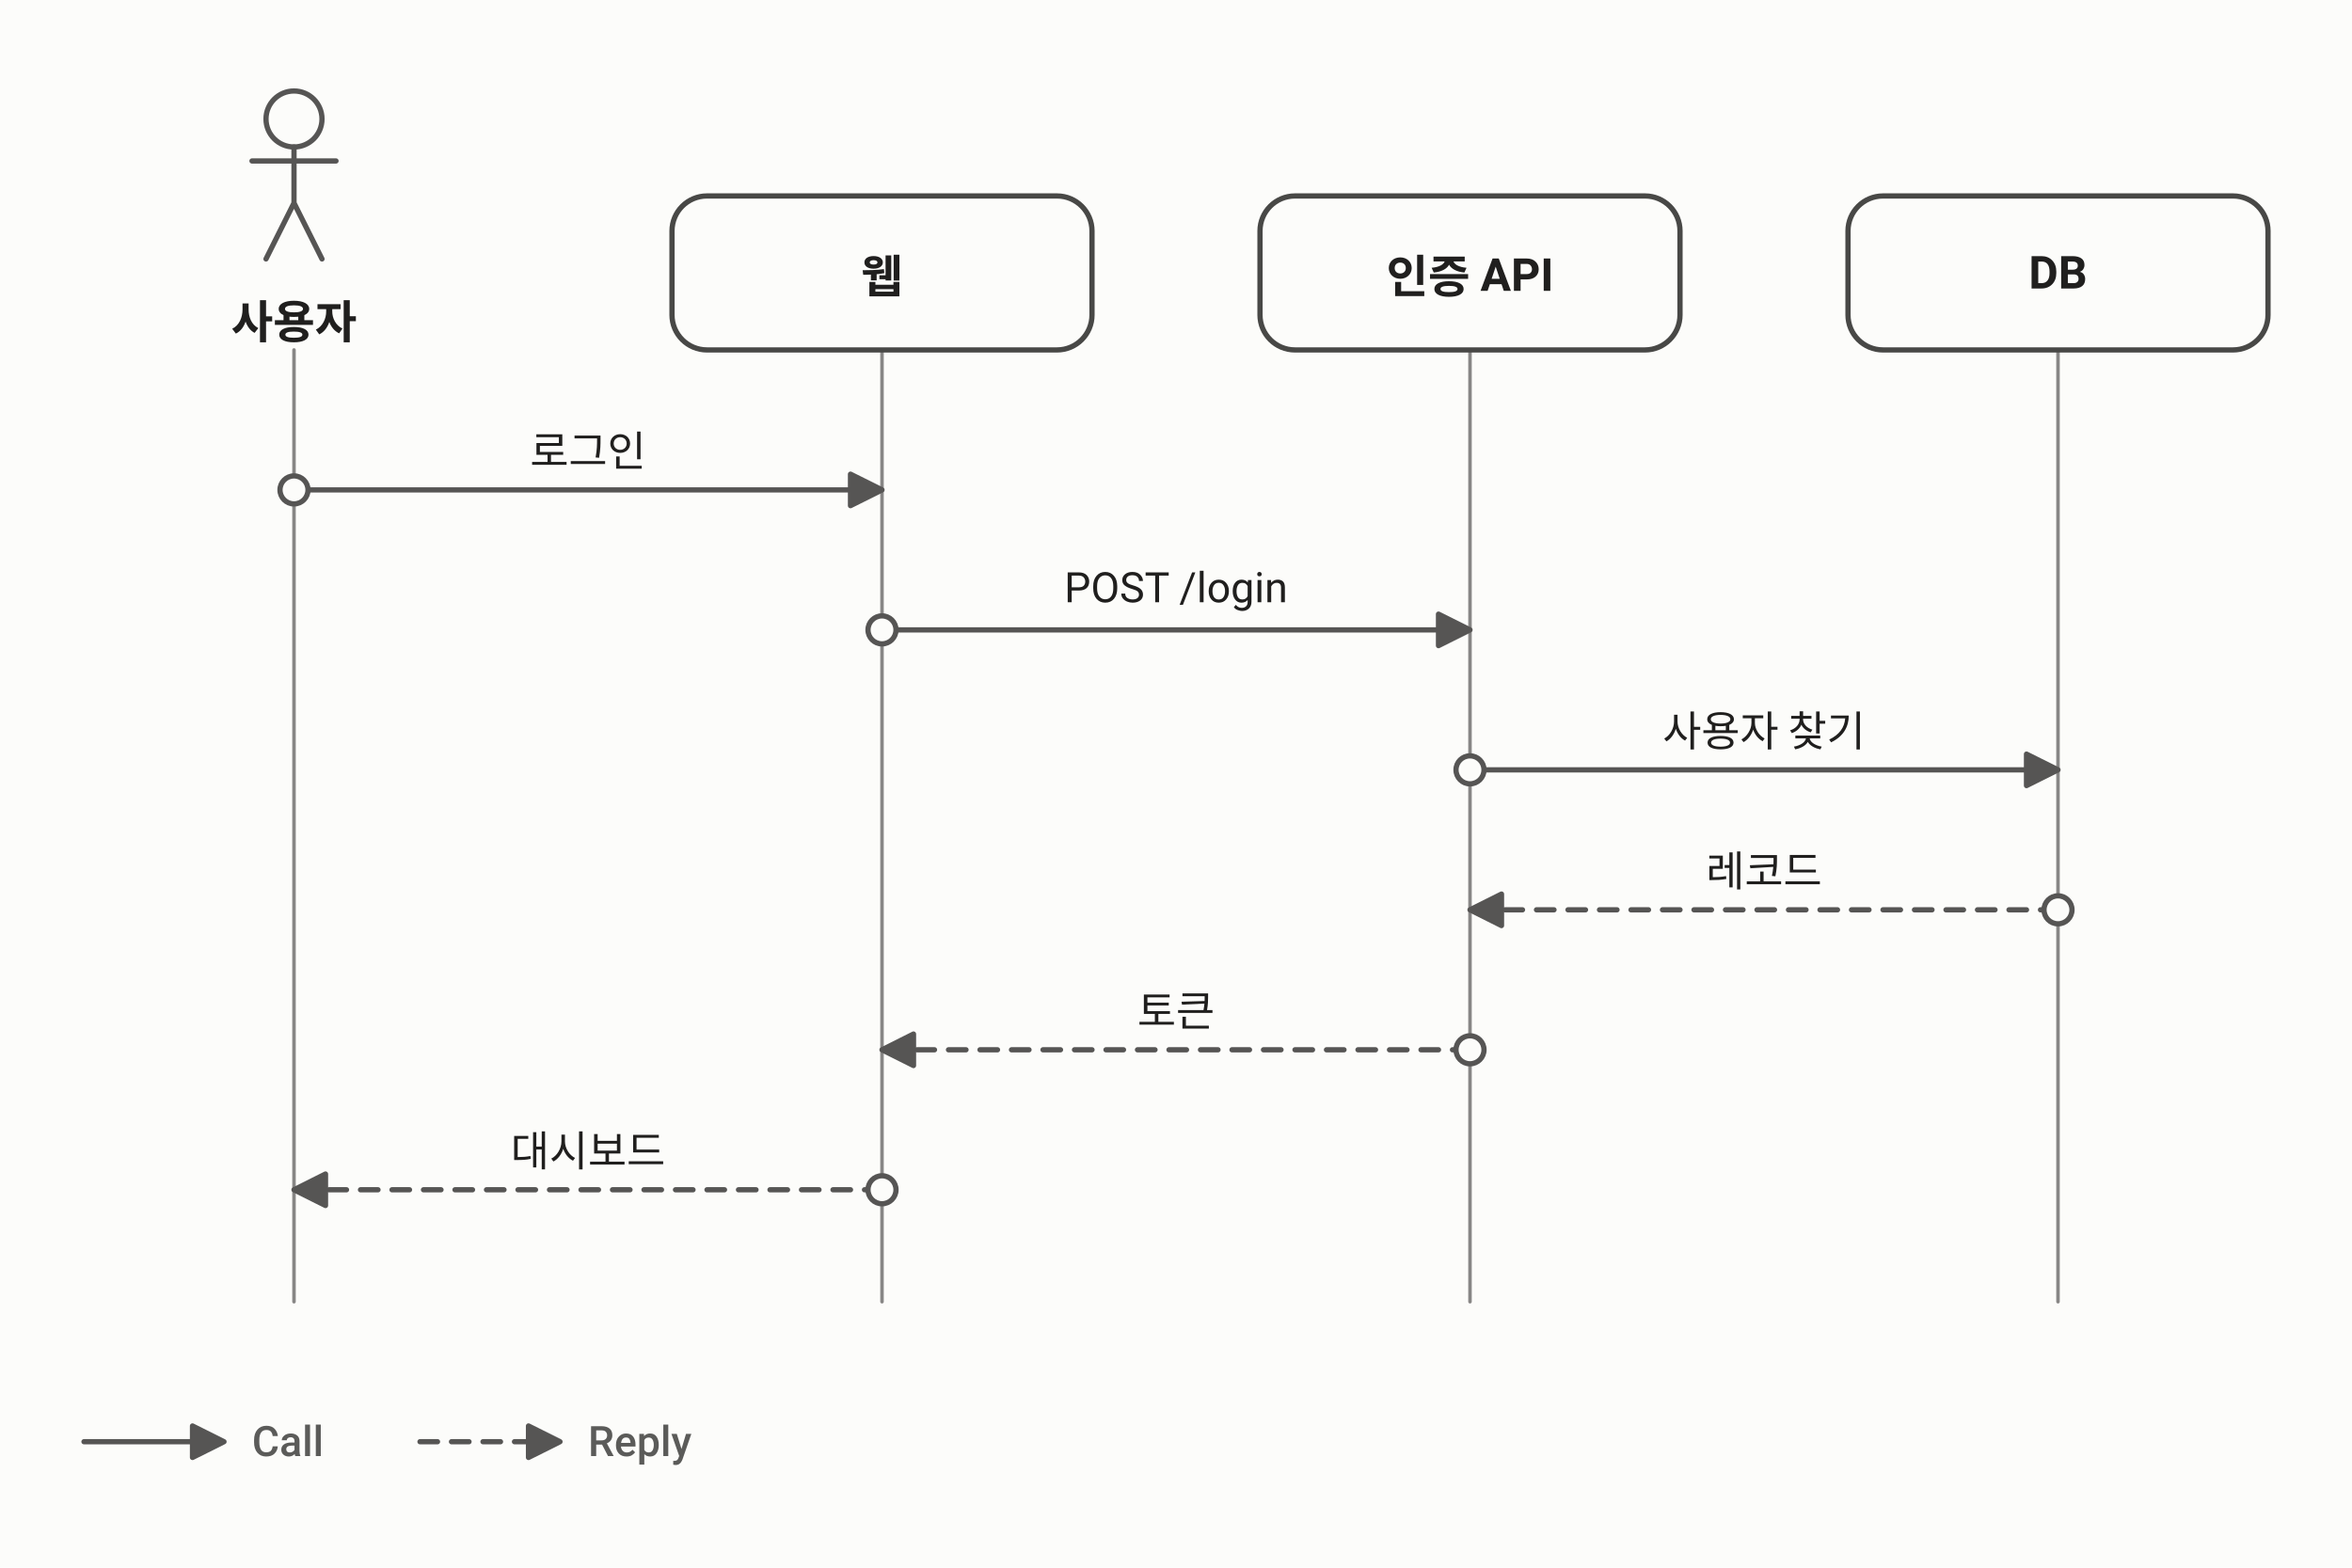
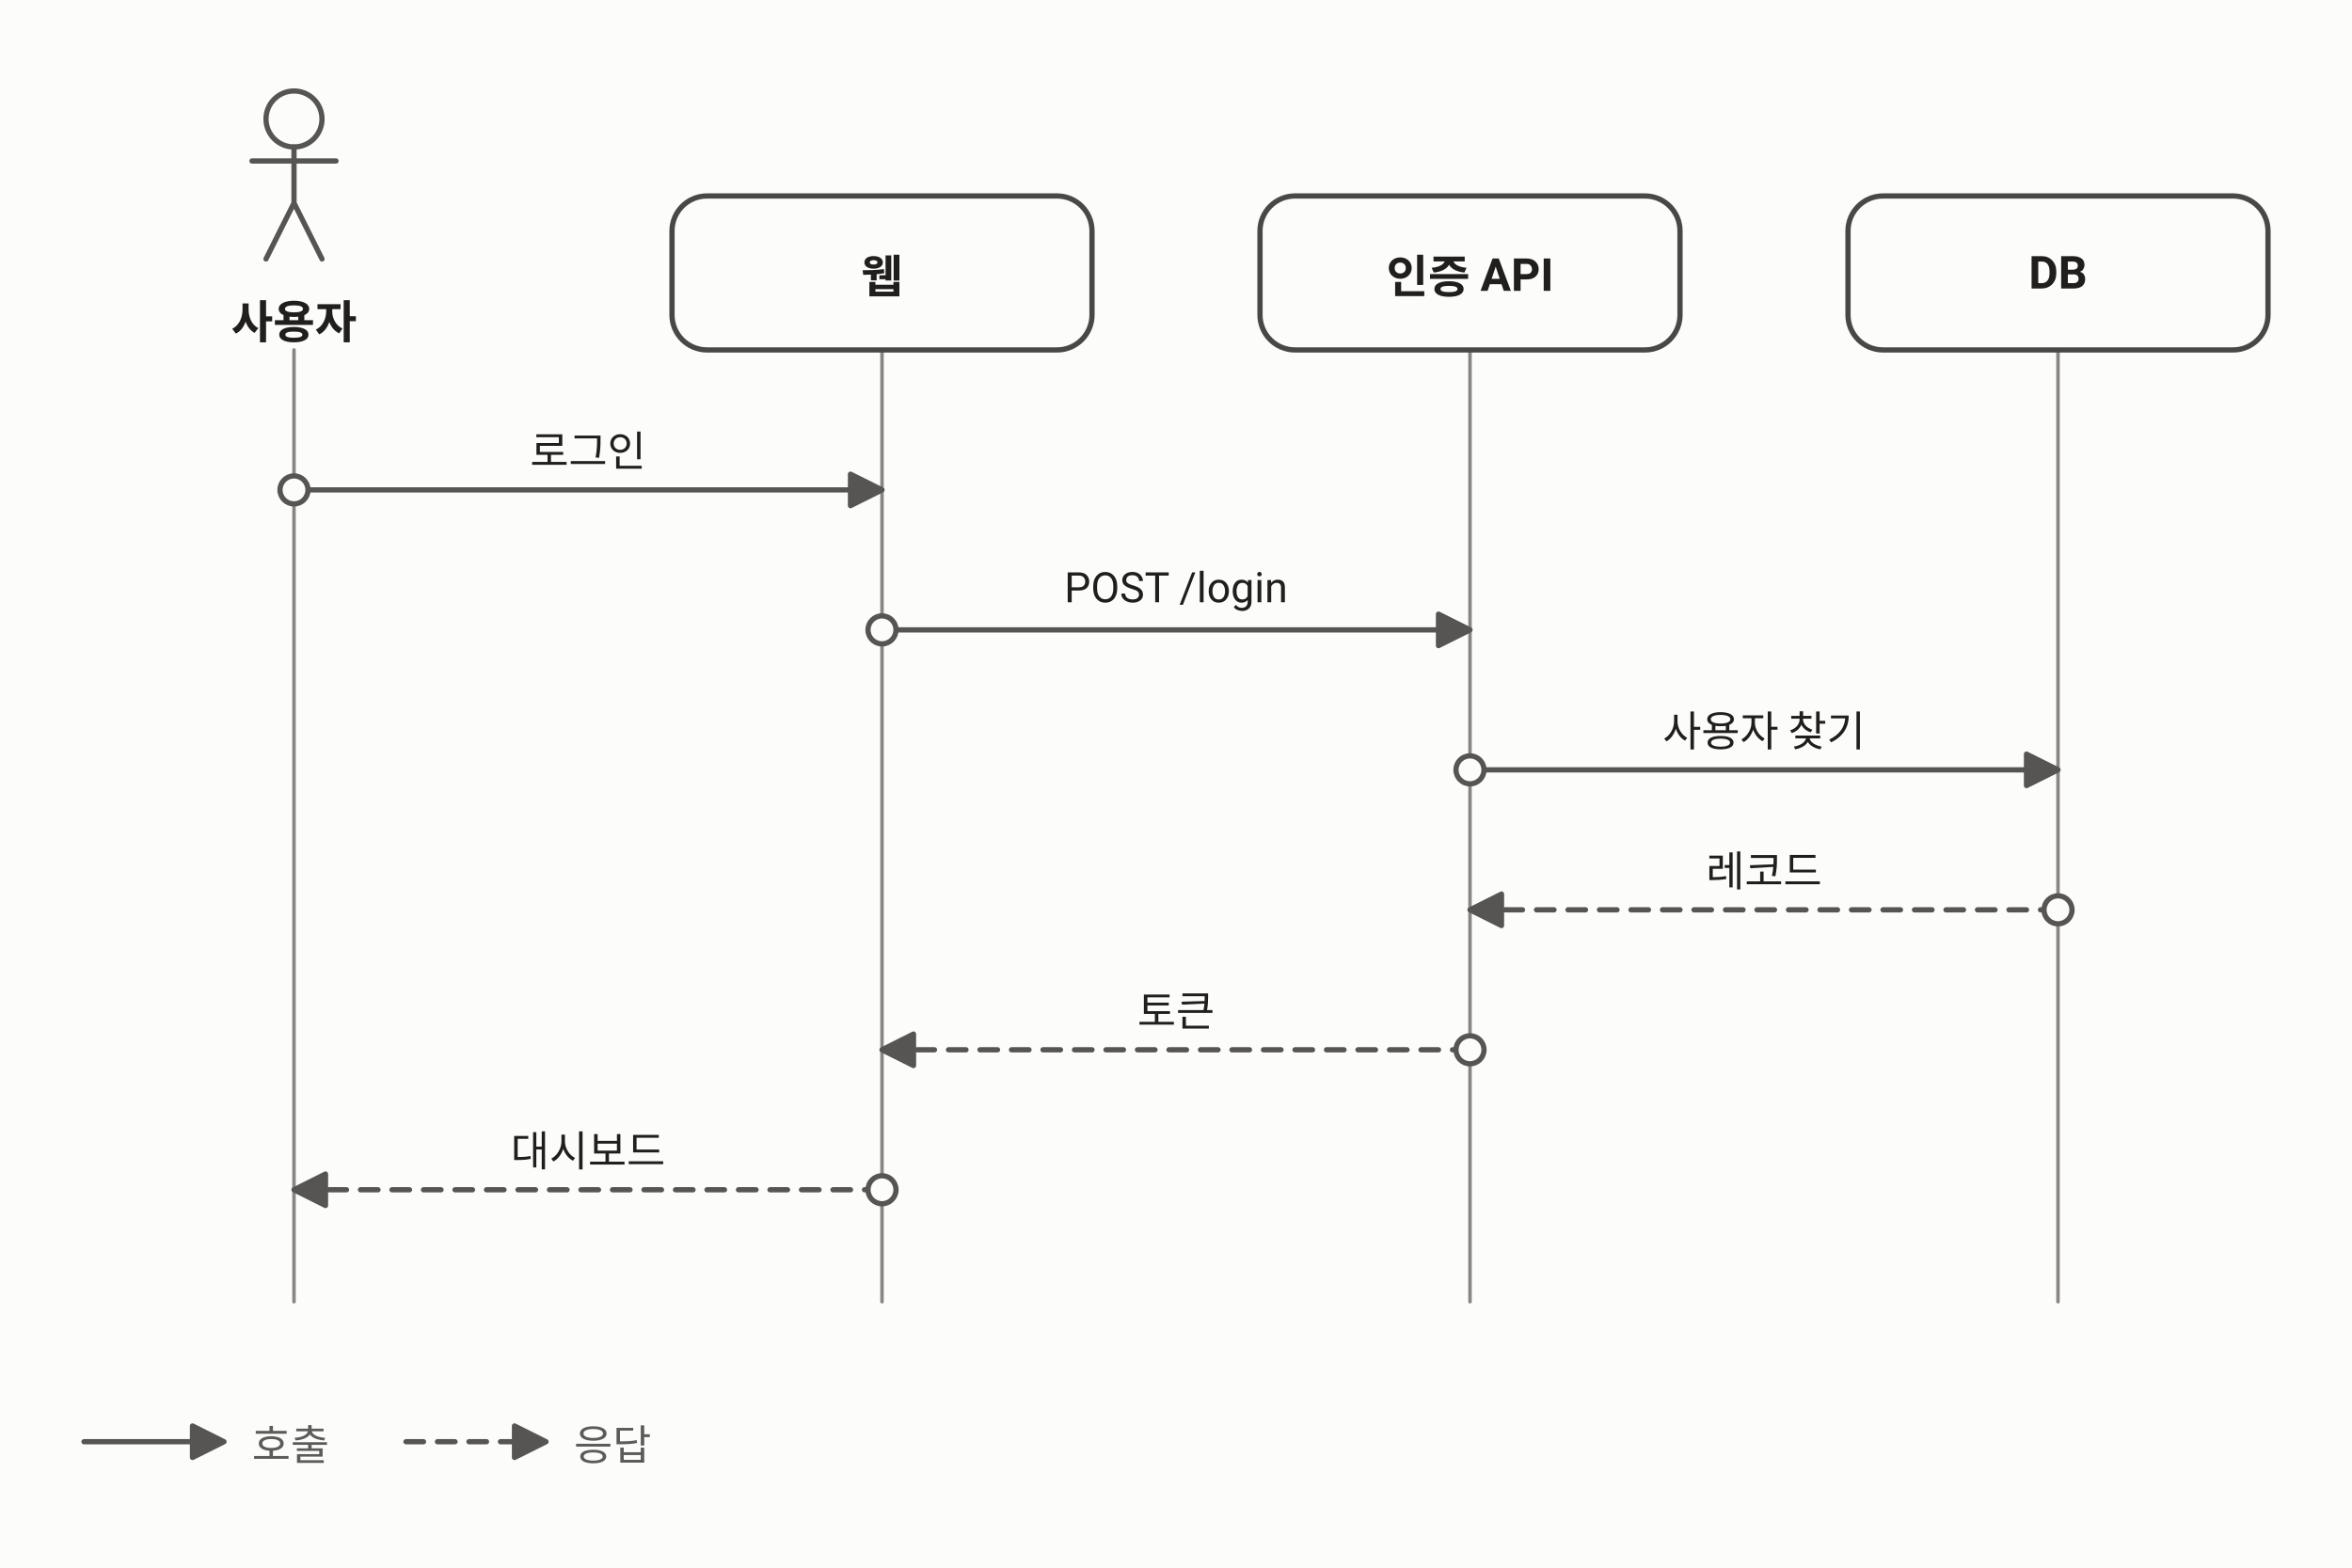
<svg xmlns="http://www.w3.org/2000/svg" class="ursula" data-theme="band" viewBox="0 0 672 448" width="672" height="448" role="img">
  <style>.ursula{font-family:-apple-system, BlinkMacSystemFont, 'Segoe UI', Roboto, 'Helvetica Neue', 'Apple SD Gothic Neo', 'Noto Sans KR', 'Malgun Gothic', sans-serif}
.ursula-bg{fill:var(--ursula-surface,#fcfcfa)}
.ursula-name{font:600 13px -apple-system, BlinkMacSystemFont, 'Segoe UI', Roboto, 'Helvetica Neue', 'Apple SD Gothic Neo', 'Noto Sans KR', 'Malgun Gothic', sans-serif;fill:var(--ursula-fg,#201f1e);text-anchor:middle}
.ursula-body{font:400 12px -apple-system, BlinkMacSystemFont, 'Segoe UI', Roboto, 'Helvetica Neue', 'Apple SD Gothic Neo', 'Noto Sans KR', 'Malgun Gothic', sans-serif;fill:var(--ursula-fg,#201f1e)}
.ursula-legend{font:500 12px -apple-system, BlinkMacSystemFont, 'Segoe UI', Roboto, 'Helvetica Neue', 'Apple SD Gothic Neo', 'Noto Sans KR', 'Malgun Gothic', sans-serif;fill:var(--ursula-muted,#5b5b59)}
.ursula-start{text-anchor:start}
.ursula-middle{text-anchor:middle}
.ursula-box{fill:var(--ursula-surface,#fcfcfa);stroke:var(--ursula-border,#484846);stroke-width:1.5;stroke-linejoin:round}
.ursula-rule{fill:none;stroke:var(--ursula-surface,#fcfcfa);stroke-width:1}
.ursula-edge{fill:none;stroke:var(--ursula-line,#565554);stroke-width:1.5;stroke-linecap:round;stroke-linejoin:round}
.ursula-edge--pending{stroke-dasharray:5 4}
.ursula-edge--msg{stroke:var(--ursula-line,#565554)}
.ursula-edge--msg.ursula-edge--pending{stroke-dasharray:5 4}
.ursula-port{display:inline;fill:var(--ursula-surface,#fcfcfa);stroke:var(--ursula-line,#565554);stroke-width:1.5}
.ursula-port--msg{stroke:var(--ursula-line,#565554)}
.ursula-lifeline{fill:none;stroke:var(--ursula-faint,#878685);stroke-width:1;stroke-linecap:round}
.ursula-head{stroke-width:1.5;stroke-linejoin:round}
.ursula-head--msg{fill:var(--ursula-line,#565554);stroke:var(--ursula-line,#565554)}
@media (prefers-color-scheme: dark){
.ursula{font-family:-apple-system, BlinkMacSystemFont, 'Segoe UI', Roboto, 'Helvetica Neue', 'Apple SD Gothic Neo', 'Noto Sans KR', 'Malgun Gothic', sans-serif}
.ursula-bg{fill:var(--ursula-surface,#171614)}
.ursula-name{font:600 13px -apple-system, BlinkMacSystemFont, 'Segoe UI', Roboto, 'Helvetica Neue', 'Apple SD Gothic Neo', 'Noto Sans KR', 'Malgun Gothic', sans-serif;fill:var(--ursula-fg,#efeeec);text-anchor:middle}
.ursula-body{font:400 12px -apple-system, BlinkMacSystemFont, 'Segoe UI', Roboto, 'Helvetica Neue', 'Apple SD Gothic Neo', 'Noto Sans KR', 'Malgun Gothic', sans-serif;fill:var(--ursula-fg,#efeeec)}
.ursula-legend{font:500 12px -apple-system, BlinkMacSystemFont, 'Segoe UI', Roboto, 'Helvetica Neue', 'Apple SD Gothic Neo', 'Noto Sans KR', 'Malgun Gothic', sans-serif;fill:var(--ursula-muted,#b2b1af)}
.ursula-start{text-anchor:start}
.ursula-middle{text-anchor:middle}
.ursula-box{fill:var(--ursula-surface,#171614);stroke:var(--ursula-border,#bebdbb);stroke-width:1.5;stroke-linejoin:round}
.ursula-rule{fill:none;stroke:var(--ursula-surface,#171614);stroke-width:1}
.ursula-edge{fill:none;stroke:var(--ursula-line,#a5a4a2);stroke-width:1.5;stroke-linecap:round;stroke-linejoin:round}
.ursula-edge--pending{stroke-dasharray:5 4}
.ursula-edge--msg{stroke:var(--ursula-line,#a5a4a2)}
.ursula-edge--msg.ursula-edge--pending{stroke-dasharray:5 4}
.ursula-port{display:inline;fill:var(--ursula-surface,#171614);stroke:var(--ursula-line,#a5a4a2);stroke-width:1.5}
.ursula-port--msg{stroke:var(--ursula-line,#a5a4a2)}
.ursula-lifeline{fill:none;stroke:var(--ursula-faint,#757472);stroke-width:1;stroke-linecap:round}
.ursula-head{stroke-width:1.5;stroke-linejoin:round}
.ursula-head--msg{fill:var(--ursula-line,#a5a4a2);stroke:var(--ursula-line,#a5a4a2)}
}</style>
  <defs>
    <marker id="ursula-arrow-msg-end" viewBox="0 0 9 9" refX="0" refY="4.5" markerWidth="9" markerHeight="9" markerUnits="userSpaceOnUse" orient="auto" overflow="visible">
      <path class="ursula-head ursula-head--msg" d="M0 0L9 4.5L0 9Z" />
    </marker>
  </defs>
  <rect class="ursula-bg" x="0" y="0" width="672" height="448" />
  <path class="ursula-lifeline" d="M84 100 L84 372" data-participant="U" />
  <path class="ursula-lifeline" d="M252 100 L252 372" data-participant="W" />
  <path class="ursula-lifeline" d="M420 100 L420 372" data-participant="A" />
  <path class="ursula-lifeline" d="M588 100 L588 372" data-participant="D" />
  <rect class="ursula-bg" x="144" y="120" width="48" height="16" />
  <rect class="ursula-bg" x="296" y="160" width="80" height="16" />
  <rect class="ursula-bg" x="468" y="200" width="72" height="16" />
  <rect class="ursula-bg" x="480" y="240" width="48" height="16" />
  <rect class="ursula-bg" x="320" y="280" width="32" height="16" />
  <rect class="ursula-bg" x="140" y="320" width="56" height="16" />
  <path class="ursula-edge ursula-edge--msg ursula-edge--arrow" d="M84 140 L243 140" marker-end="url(#ursula-arrow-msg-end)" data-message="0" data-from="U" data-to="W" data-kind="call" />
  <circle class="ursula-port ursula-port--msg" cx="84" cy="140" r="4" />
  <path class="ursula-edge ursula-edge--msg ursula-edge--arrow" d="M252 180 L411 180" marker-end="url(#ursula-arrow-msg-end)" data-message="1" data-from="W" data-to="A" data-kind="call" />
  <circle class="ursula-port ursula-port--msg" cx="252" cy="180" r="4" />
  <path class="ursula-edge ursula-edge--msg ursula-edge--arrow" d="M420 220 L579 220" marker-end="url(#ursula-arrow-msg-end)" data-message="2" data-from="A" data-to="D" data-kind="call" />
  <circle class="ursula-port ursula-port--msg" cx="420" cy="220" r="4" />
  <path class="ursula-edge ursula-edge--msg ursula-edge--arrow ursula-edge--pending" d="M588 260 L429 260" marker-end="url(#ursula-arrow-msg-end)" data-message="3" data-from="D" data-to="A" data-kind="reply" />
  <circle class="ursula-port ursula-port--msg" cx="588" cy="260" r="4" />
  <path class="ursula-edge ursula-edge--msg ursula-edge--arrow ursula-edge--pending" d="M420 300 L261 300" marker-end="url(#ursula-arrow-msg-end)" data-message="4" data-from="A" data-to="W" data-kind="reply" />
  <circle class="ursula-port ursula-port--msg" cx="420" cy="300" r="4" />
  <path class="ursula-edge ursula-edge--msg ursula-edge--arrow ursula-edge--pending" d="M252 340 L93 340" marker-end="url(#ursula-arrow-msg-end)" data-message="5" data-from="W" data-to="U" data-kind="reply" />
  <circle class="ursula-port ursula-port--msg" cx="252" cy="340" r="4" />
  <circle class="ursula-edge" cx="84" cy="34" r="8" data-participant="U" />
  <path class="ursula-edge" d="M84 42V58M72 46H96M84 58L76 74M84 58L92 74" data-participant="U" />
  <rect class="ursula-box" x="192" y="56" width="120" height="44" rx="10" data-participant="W" />
  <rect class="ursula-box" x="360" y="56" width="120" height="44" rx="10" data-participant="A" />
  <rect class="ursula-box" x="528" y="56" width="120" height="44" rx="10" data-participant="D" />
  <text class="ursula-name ursula-middle" x="84" y="91" dominant-baseline="central">사용자</text>
  <text class="ursula-name ursula-middle" x="252" y="78" dominant-baseline="central">웹</text>
  <text class="ursula-name ursula-middle" x="420" y="78" dominant-baseline="central">인증 API</text>
  <text class="ursula-name ursula-middle" x="588" y="78" dominant-baseline="central">DB</text>
  <text class="ursula-body ursula-middle" x="168" y="128" dominant-baseline="central" data-message="0">로그인</text>
  <text class="ursula-body ursula-middle" x="336" y="168" dominant-baseline="central" data-message="1">POST /login</text>
  <text class="ursula-body ursula-middle" x="504" y="208" dominant-baseline="central" data-message="2">사용자 찾기</text>
  <text class="ursula-body ursula-middle" x="504" y="248" dominant-baseline="central" data-message="3">레코드</text>
  <text class="ursula-body ursula-middle" x="336" y="288" dominant-baseline="central" data-message="4">토큰</text>
  <text class="ursula-body ursula-middle" x="168" y="328" dominant-baseline="central" data-message="5">대시보드</text>
  <path class="ursula-rule" d="M24 388 L648 388" />
  <path class="ursula-edge ursula-edge--msg ursula-edge--arrow" d="M24 412 L55 412" marker-end="url(#ursula-arrow-msg-end)" />
-   <text class="ursula-legend ursula-start" x="72" y="412" dominant-baseline="central">Call</text>
-   <path class="ursula-edge ursula-edge--msg ursula-edge--arrow ursula-edge--pending" d="M120 412 L151 412" marker-end="url(#ursula-arrow-msg-end)" />
-   <text class="ursula-legend ursula-start" x="168" y="412" dominant-baseline="central">Reply</text>
+   <text class="ursula-legend ursula-start" x="72" y="412" dominant-baseline="central">호출</text>
+   <path class="ursula-edge ursula-edge--msg ursula-edge--arrow ursula-edge--pending" d="M116 412 L147 412" marker-end="url(#ursula-arrow-msg-end)" />
+   <text class="ursula-legend ursula-start" x="164" y="412" dominant-baseline="central">응답</text>
</svg>
